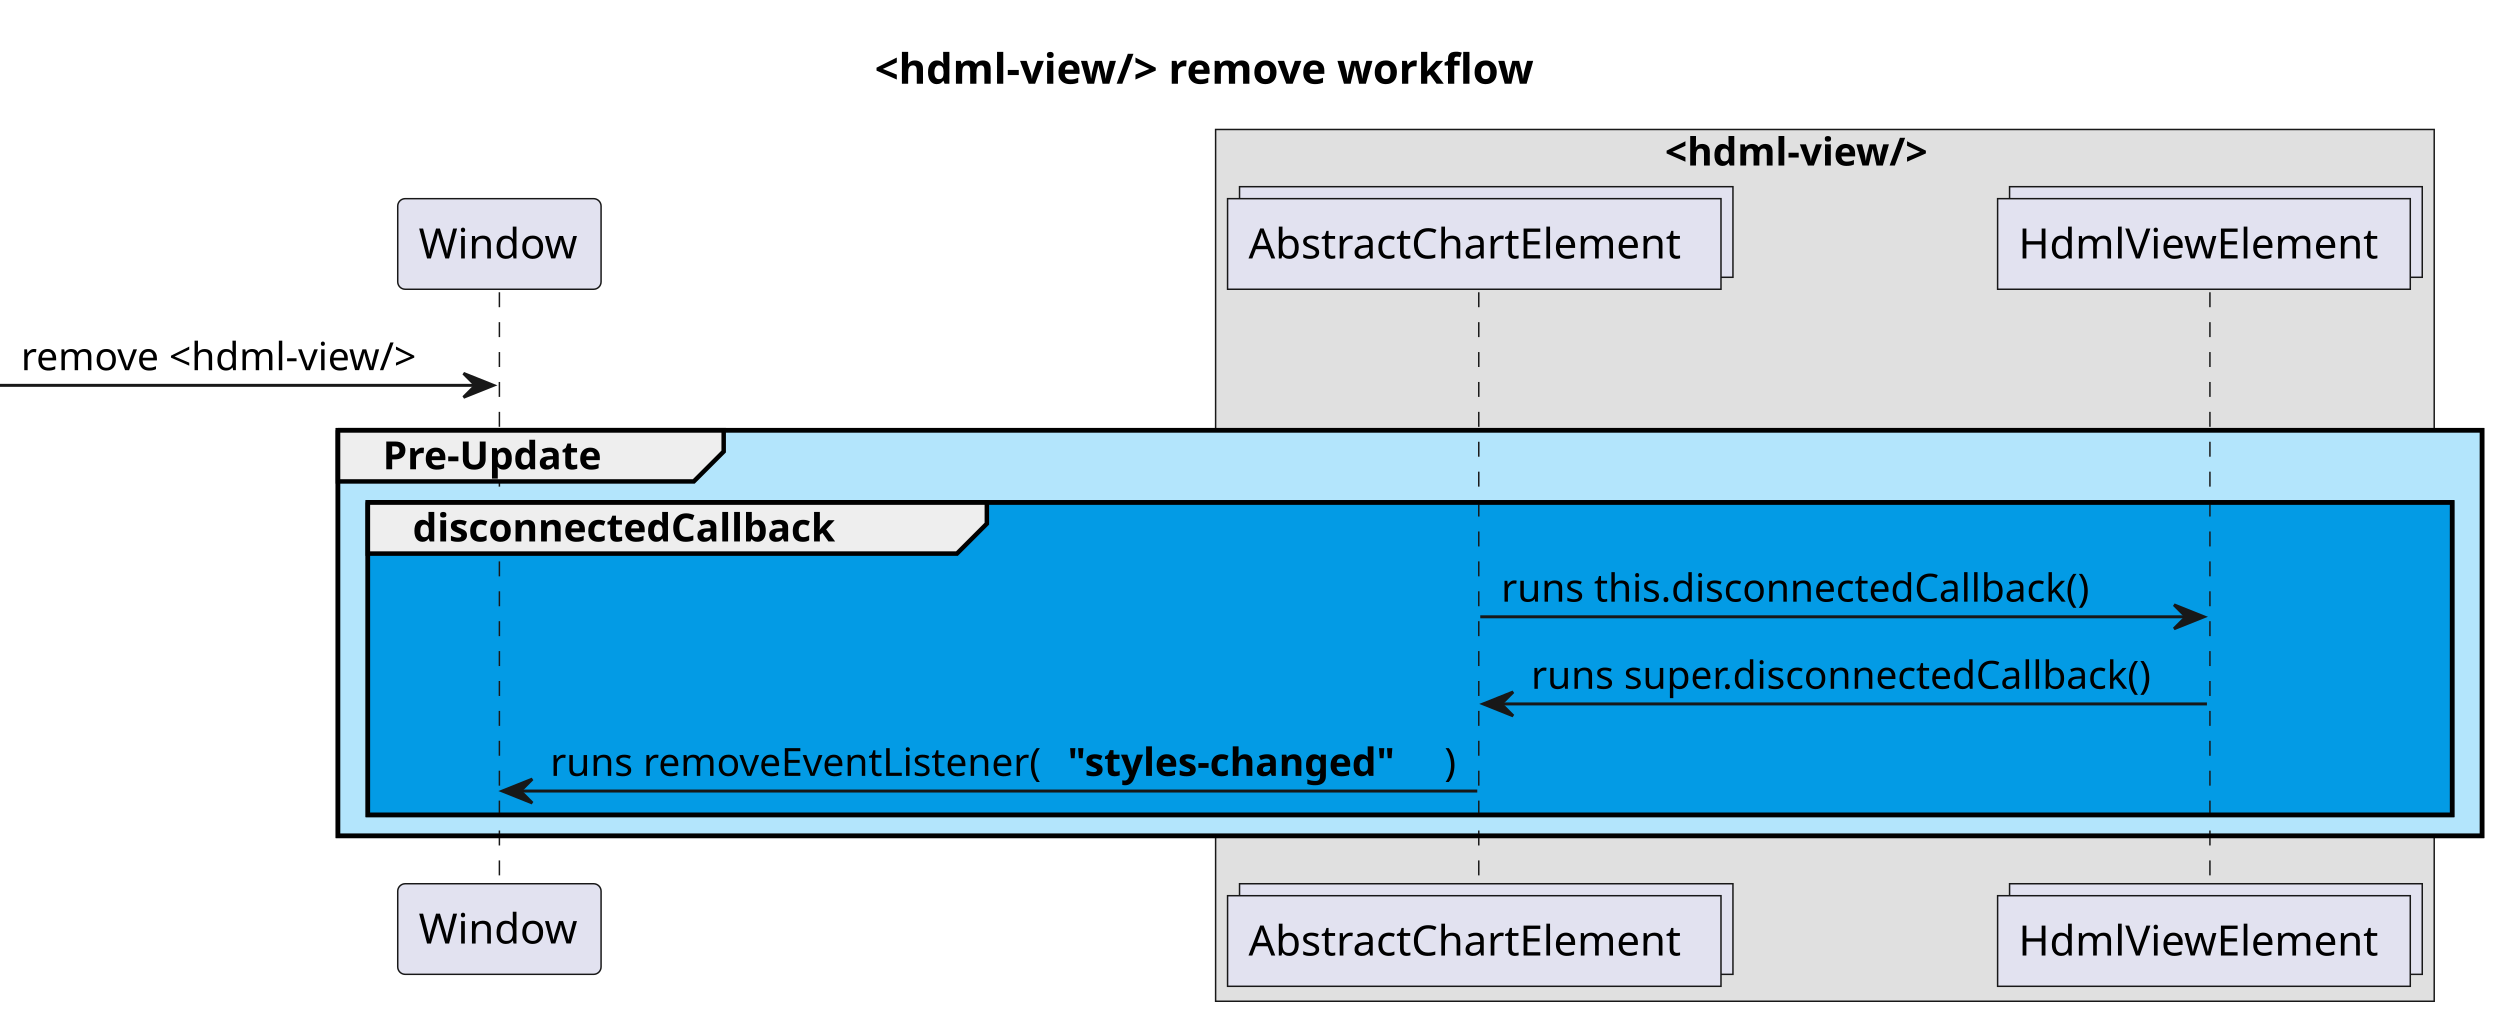
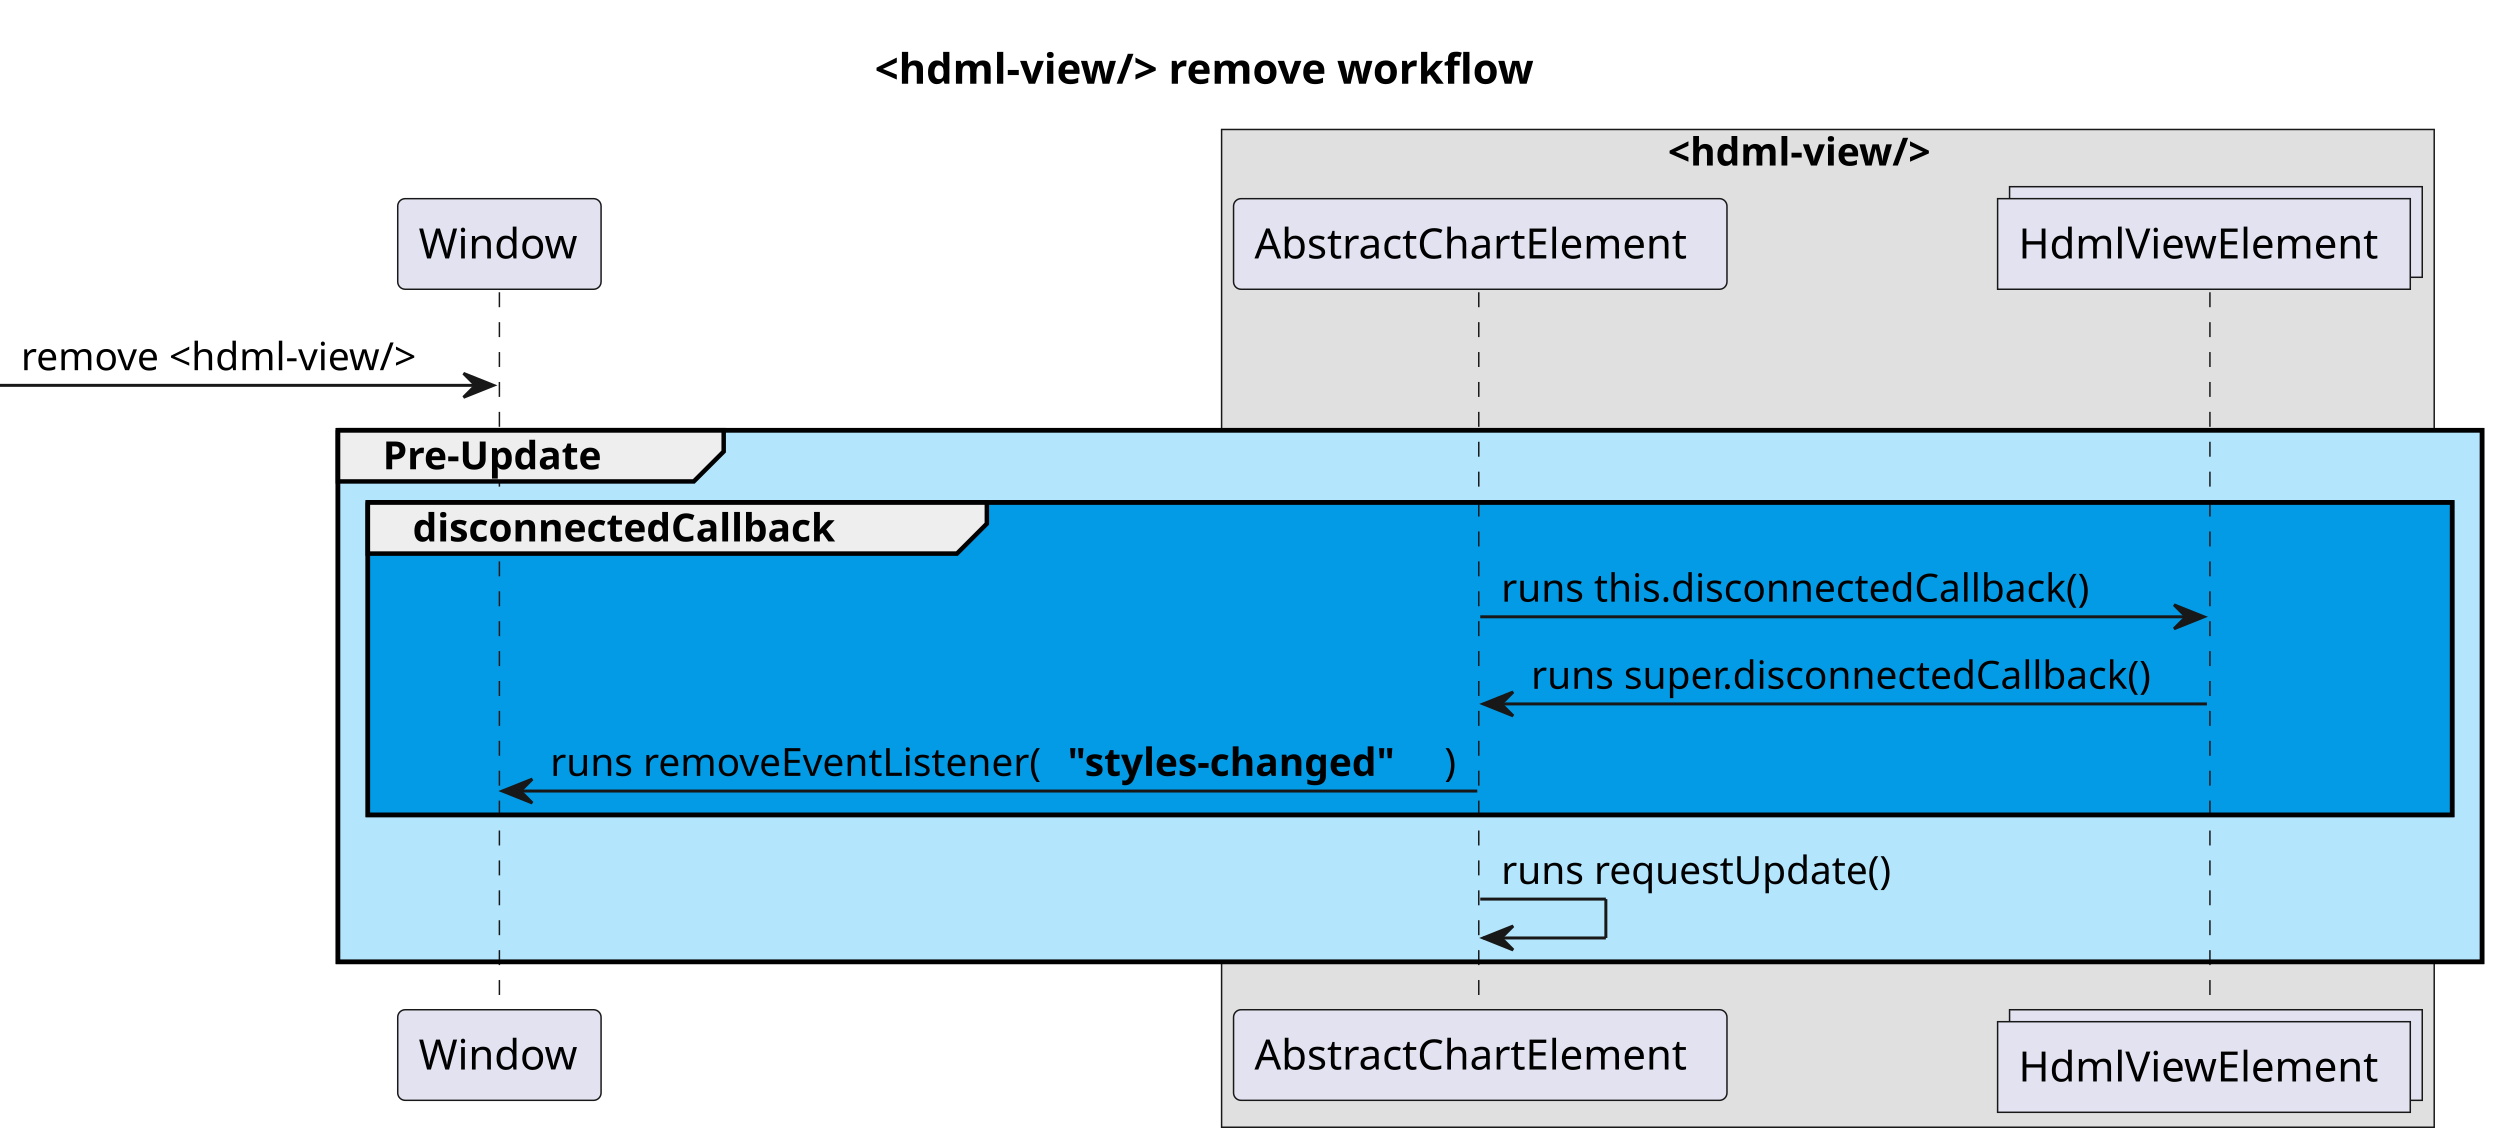
- <svg xmlns="http://www.w3.org/2000/svg" contentStyleType="text/css" height="340px" preserveAspectRatio="none" style="width:836px;height:340px;background:#FFFFFF;" version="1.1" viewBox="0 0 836 340" width="836px" zoomAndPan="magnify">
+ <svg xmlns="http://www.w3.org/2000/svg" contentStyleType="text/css" height="382px" preserveAspectRatio="none" style="width:836px;height:382px;background:#FFFFFF;" version="1.1" viewBox="0 0 836 382" width="836px" zoomAndPan="magnify">
  <defs />
  <g>
    <rect fill="none" height="26.297" id="_title" style="stroke:none;stroke-width:1.0;" width="264" x="287.5" y="10" />
    <text fill="#000000" font-family="sans-serif" font-size="14" font-weight="bold" lengthAdjust="spacing" textLength="254" x="292.5" y="27.995">&lt;hdml-view/&gt; remove workflow</text>
-     <rect fill="#E0E0E0" height="291.523" style="stroke:#181818;stroke-width:0.5;" width="407.5" x="406.5" y="43.297" />
-     <text fill="#000000" font-family="sans-serif" font-size="13" font-weight="bold" lengthAdjust="spacing" textLength="102" x="556.75" y="55.364">&lt;hdml-view/&gt;</text>
-     <rect fill="#B3E5FC" height="135.664" style="stroke:#000000;stroke-width:1.5;" width="717" x="113" y="143.859" />
+     <rect fill="#E0E0E0" height="333.656" style="stroke:#181818;stroke-width:0.5;" width="405.5" x="408.5" y="43.297" />
+     <text fill="#000000" font-family="sans-serif" font-size="13" font-weight="bold" lengthAdjust="spacing" textLength="102" x="557.75" y="55.364">&lt;hdml-view/&gt;</text>
+     <rect fill="#B3E5FC" height="177.797" style="stroke:#000000;stroke-width:1.5;" width="717" x="113" y="143.859" />
    <rect fill="#039BE5" height="104.531" style="stroke:#000000;stroke-width:1.5;" width="697" x="123" y="167.992" />
-     <line style="stroke:#181818;stroke-width:0.5;stroke-dasharray:5.0,5.0;" x1="167" x2="167" y1="97.727" y2="296.523" />
-     <line style="stroke:#181818;stroke-width:0.5;stroke-dasharray:5.0,5.0;" x1="494.5" x2="494.5" y1="97.727" y2="296.523" />
-     <line style="stroke:#181818;stroke-width:0.5;stroke-dasharray:5.0,5.0;" x1="739" x2="739" y1="97.727" y2="296.523" />
+     <line style="stroke:#181818;stroke-width:0.5;stroke-dasharray:5.0,5.0;" x1="167" x2="167" y1="97.727" y2="338.656" />
+     <line style="stroke:#181818;stroke-width:0.5;stroke-dasharray:5.0,5.0;" x1="494.5" x2="494.5" y1="97.727" y2="338.656" />
+     <line style="stroke:#181818;stroke-width:0.5;stroke-dasharray:5.0,5.0;" x1="739" x2="739" y1="97.727" y2="338.656" />
    <rect fill="#E2E2F0" height="30.297" rx="2.5" ry="2.5" style="stroke:#181818;stroke-width:0.5;" width="68" x="133" y="66.43" />
    <text fill="#000000" font-family="sans-serif" font-size="14" lengthAdjust="spacing" textLength="54" x="140" y="86.425">Window</text>
-     <rect fill="#E2E2F0" height="30.297" rx="2.5" ry="2.5" style="stroke:#181818;stroke-width:0.5;" width="68" x="133" y="295.523" />
-     <text fill="#000000" font-family="sans-serif" font-size="14" lengthAdjust="spacing" textLength="54" x="140" y="315.519">Window</text>
-     <rect fill="#E2E2F0" height="30.297" style="stroke:#181818;stroke-width:0.5;" width="165" x="414.5" y="62.43" />
-     <rect fill="#E2E2F0" height="30.297" style="stroke:#181818;stroke-width:0.5;" width="165" x="410.5" y="66.43" />
-     <text fill="#000000" font-family="sans-serif" font-size="14" lengthAdjust="spacing" textLength="151" x="417.5" y="86.425">AbstractChartElement</text>
-     <rect fill="#E2E2F0" height="30.297" style="stroke:#181818;stroke-width:0.5;" width="165" x="414.5" y="295.523" />
-     <rect fill="#E2E2F0" height="30.297" style="stroke:#181818;stroke-width:0.5;" width="165" x="410.5" y="299.523" />
-     <text fill="#000000" font-family="sans-serif" font-size="14" lengthAdjust="spacing" textLength="151" x="417.5" y="319.519">AbstractChartElement</text>
+     <rect fill="#E2E2F0" height="30.297" rx="2.5" ry="2.5" style="stroke:#181818;stroke-width:0.5;" width="68" x="133" y="337.656" />
+     <text fill="#000000" font-family="sans-serif" font-size="14" lengthAdjust="spacing" textLength="54" x="140" y="357.651">Window</text>
+     <rect fill="#E2E2F0" height="30.297" rx="2.5" ry="2.5" style="stroke:#181818;stroke-width:0.5;" width="165" x="412.5" y="66.43" />
+     <text fill="#000000" font-family="sans-serif" font-size="14" lengthAdjust="spacing" textLength="151" x="419.5" y="86.425">AbstractChartElement</text>
+     <rect fill="#E2E2F0" height="30.297" rx="2.5" ry="2.5" style="stroke:#181818;stroke-width:0.5;" width="165" x="412.5" y="337.656" />
+     <text fill="#000000" font-family="sans-serif" font-size="14" lengthAdjust="spacing" textLength="151" x="419.5" y="357.651">AbstractChartElement</text>
    <rect fill="#E2E2F0" height="30.297" style="stroke:#181818;stroke-width:0.5;" width="138" x="672" y="62.43" />
    <rect fill="#E2E2F0" height="30.297" style="stroke:#181818;stroke-width:0.5;" width="138" x="668" y="66.43" />
    <text fill="#000000" font-family="sans-serif" font-size="14" lengthAdjust="spacing" textLength="124" x="675" y="86.425">HdmlViewElement</text>
-     <rect fill="#E2E2F0" height="30.297" style="stroke:#181818;stroke-width:0.5;" width="138" x="672" y="295.523" />
-     <rect fill="#E2E2F0" height="30.297" style="stroke:#181818;stroke-width:0.5;" width="138" x="668" y="299.523" />
-     <text fill="#000000" font-family="sans-serif" font-size="14" lengthAdjust="spacing" textLength="124" x="675" y="319.519">HdmlViewElement</text>
+     <rect fill="#E2E2F0" height="30.297" style="stroke:#181818;stroke-width:0.5;" width="138" x="672" y="337.656" />
+     <rect fill="#E2E2F0" height="30.297" style="stroke:#181818;stroke-width:0.5;" width="138" x="668" y="341.656" />
+     <text fill="#000000" font-family="sans-serif" font-size="14" lengthAdjust="spacing" textLength="124" x="675" y="361.651">HdmlViewElement</text>
    <polygon fill="#181818" points="155,124.859,165,128.859,155,132.859,159,128.859" style="stroke:#181818;stroke-width:1.0;" />
    <line style="stroke:#181818;stroke-width:1.0;" x1="0" x2="161" y1="128.859" y2="128.859" />
    <text fill="#000000" font-family="sans-serif" font-size="13" lengthAdjust="spacing" textLength="143" x="7" y="123.793">remove &lt;hdml-view/&gt;</text>
    <path d="M113,143.859 L242,143.859 L242,150.992 L232,160.992 L113,160.992 L113,143.859 " fill="#EEEEEE" style="stroke:#000000;stroke-width:1.5;" />
-     <rect fill="none" height="135.664" style="stroke:#000000;stroke-width:1.5;" width="717" x="113" y="143.859" />
+     <rect fill="none" height="177.797" style="stroke:#000000;stroke-width:1.5;" width="717" x="113" y="143.859" />
    <text fill="#000000" font-family="sans-serif" font-size="13" font-weight="bold" lengthAdjust="spacing" textLength="84" x="128" y="156.926">Pre-Update</text>
    <path d="M123,167.992 L330,167.992 L330,175.125 L320,185.125 L123,185.125 L123,167.992 " fill="#EEEEEE" style="stroke:#000000;stroke-width:1.5;" />
    <rect fill="none" height="104.531" style="stroke:#000000;stroke-width:1.5;" width="697" x="123" y="167.992" />
    <text fill="#000000" font-family="sans-serif" font-size="13" font-weight="bold" lengthAdjust="spacing" textLength="162" x="138" y="181.059">disconnectedCallback</text>
    <polygon fill="#181818" points="727,202.258,737,206.258,727,210.258,731,206.258" style="stroke:#181818;stroke-width:1.0;" />
    <line style="stroke:#181818;stroke-width:1.0;" x1="495" x2="733" y1="206.258" y2="206.258" />
    <text fill="#000000" font-family="sans-serif" font-size="13" lengthAdjust="spacing" textLength="207" x="502" y="201.192">runs this.disconnectedCallback()</text>
    <polygon fill="#181818" points="506,231.391,496,235.391,506,239.391,502,235.391" style="stroke:#181818;stroke-width:1.0;" />
    <line style="stroke:#181818;stroke-width:1.0;" x1="500" x2="738" y1="235.391" y2="235.391" />
    <text fill="#000000" font-family="sans-serif" font-size="13" lengthAdjust="spacing" textLength="220" x="512" y="230.325">runs super.disconnectedCallback()</text>
    <polygon fill="#181818" points="178,260.523,168,264.523,178,268.523,174,264.523" style="stroke:#181818;stroke-width:1.0;" />
    <line style="stroke:#181818;stroke-width:1.0;" x1="172" x2="494" y1="264.523" y2="264.523" />
    <text fill="#000000" font-family="sans-serif" font-size="13" lengthAdjust="spacing" textLength="173" x="184" y="259.457">runs removeEventListener(</text>
    <text fill="#000000" font-family="sans-serif" font-size="13" font-weight="bold" lengthAdjust="spacing" textLength="126" x="357" y="259.457">"styles-changed"</text>
    <text fill="#000000" font-family="sans-serif" font-size="13" lengthAdjust="spacing" textLength="5" x="483" y="259.457">)</text>
+     <line style="stroke:#181818;stroke-width:1.0;" x1="495" x2="537" y1="300.656" y2="300.656" />
+     <line style="stroke:#181818;stroke-width:1.0;" x1="537" x2="537" y1="300.656" y2="313.656" />
+     <line style="stroke:#181818;stroke-width:1.0;" x1="496" x2="537" y1="313.656" y2="313.656" />
+     <polygon fill="#181818" points="506,309.656,496,313.656,506,317.656,502,313.656" style="stroke:#181818;stroke-width:1.0;" />
+     <text fill="#000000" font-family="sans-serif" font-size="13" lengthAdjust="spacing" textLength="138" x="502" y="295.59">runs requestUpdate()</text>
  </g>
</svg>
